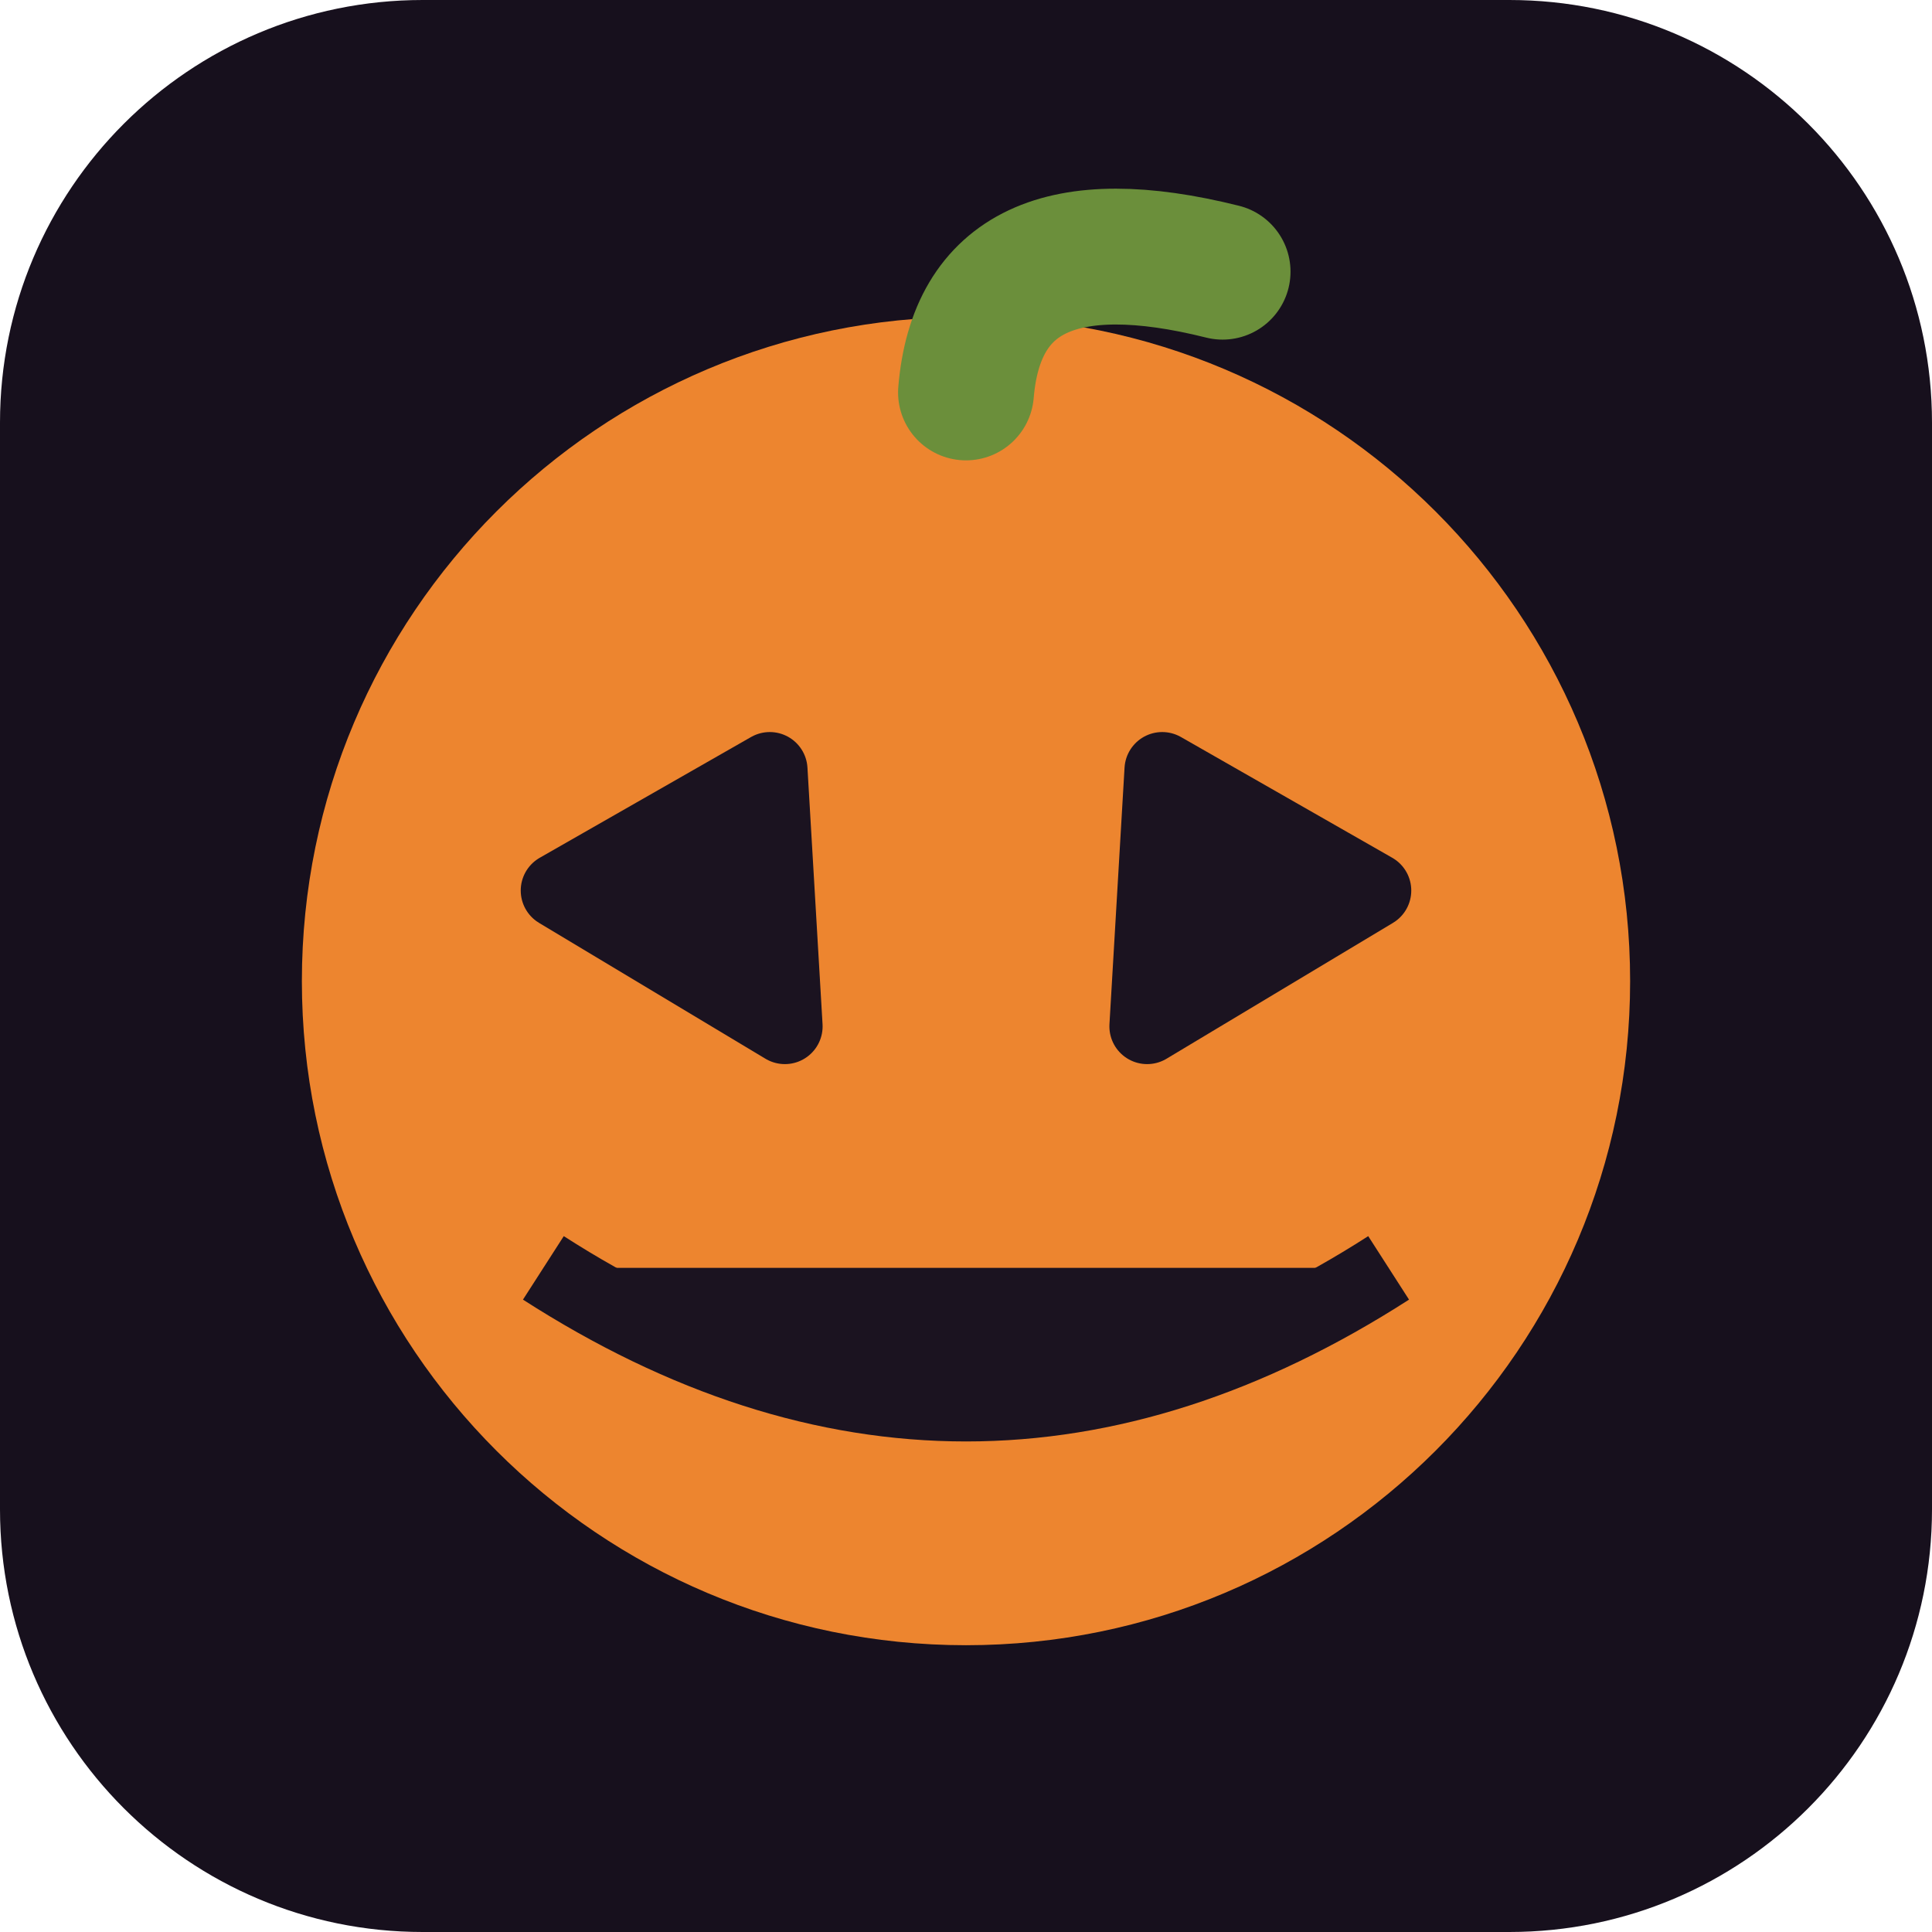
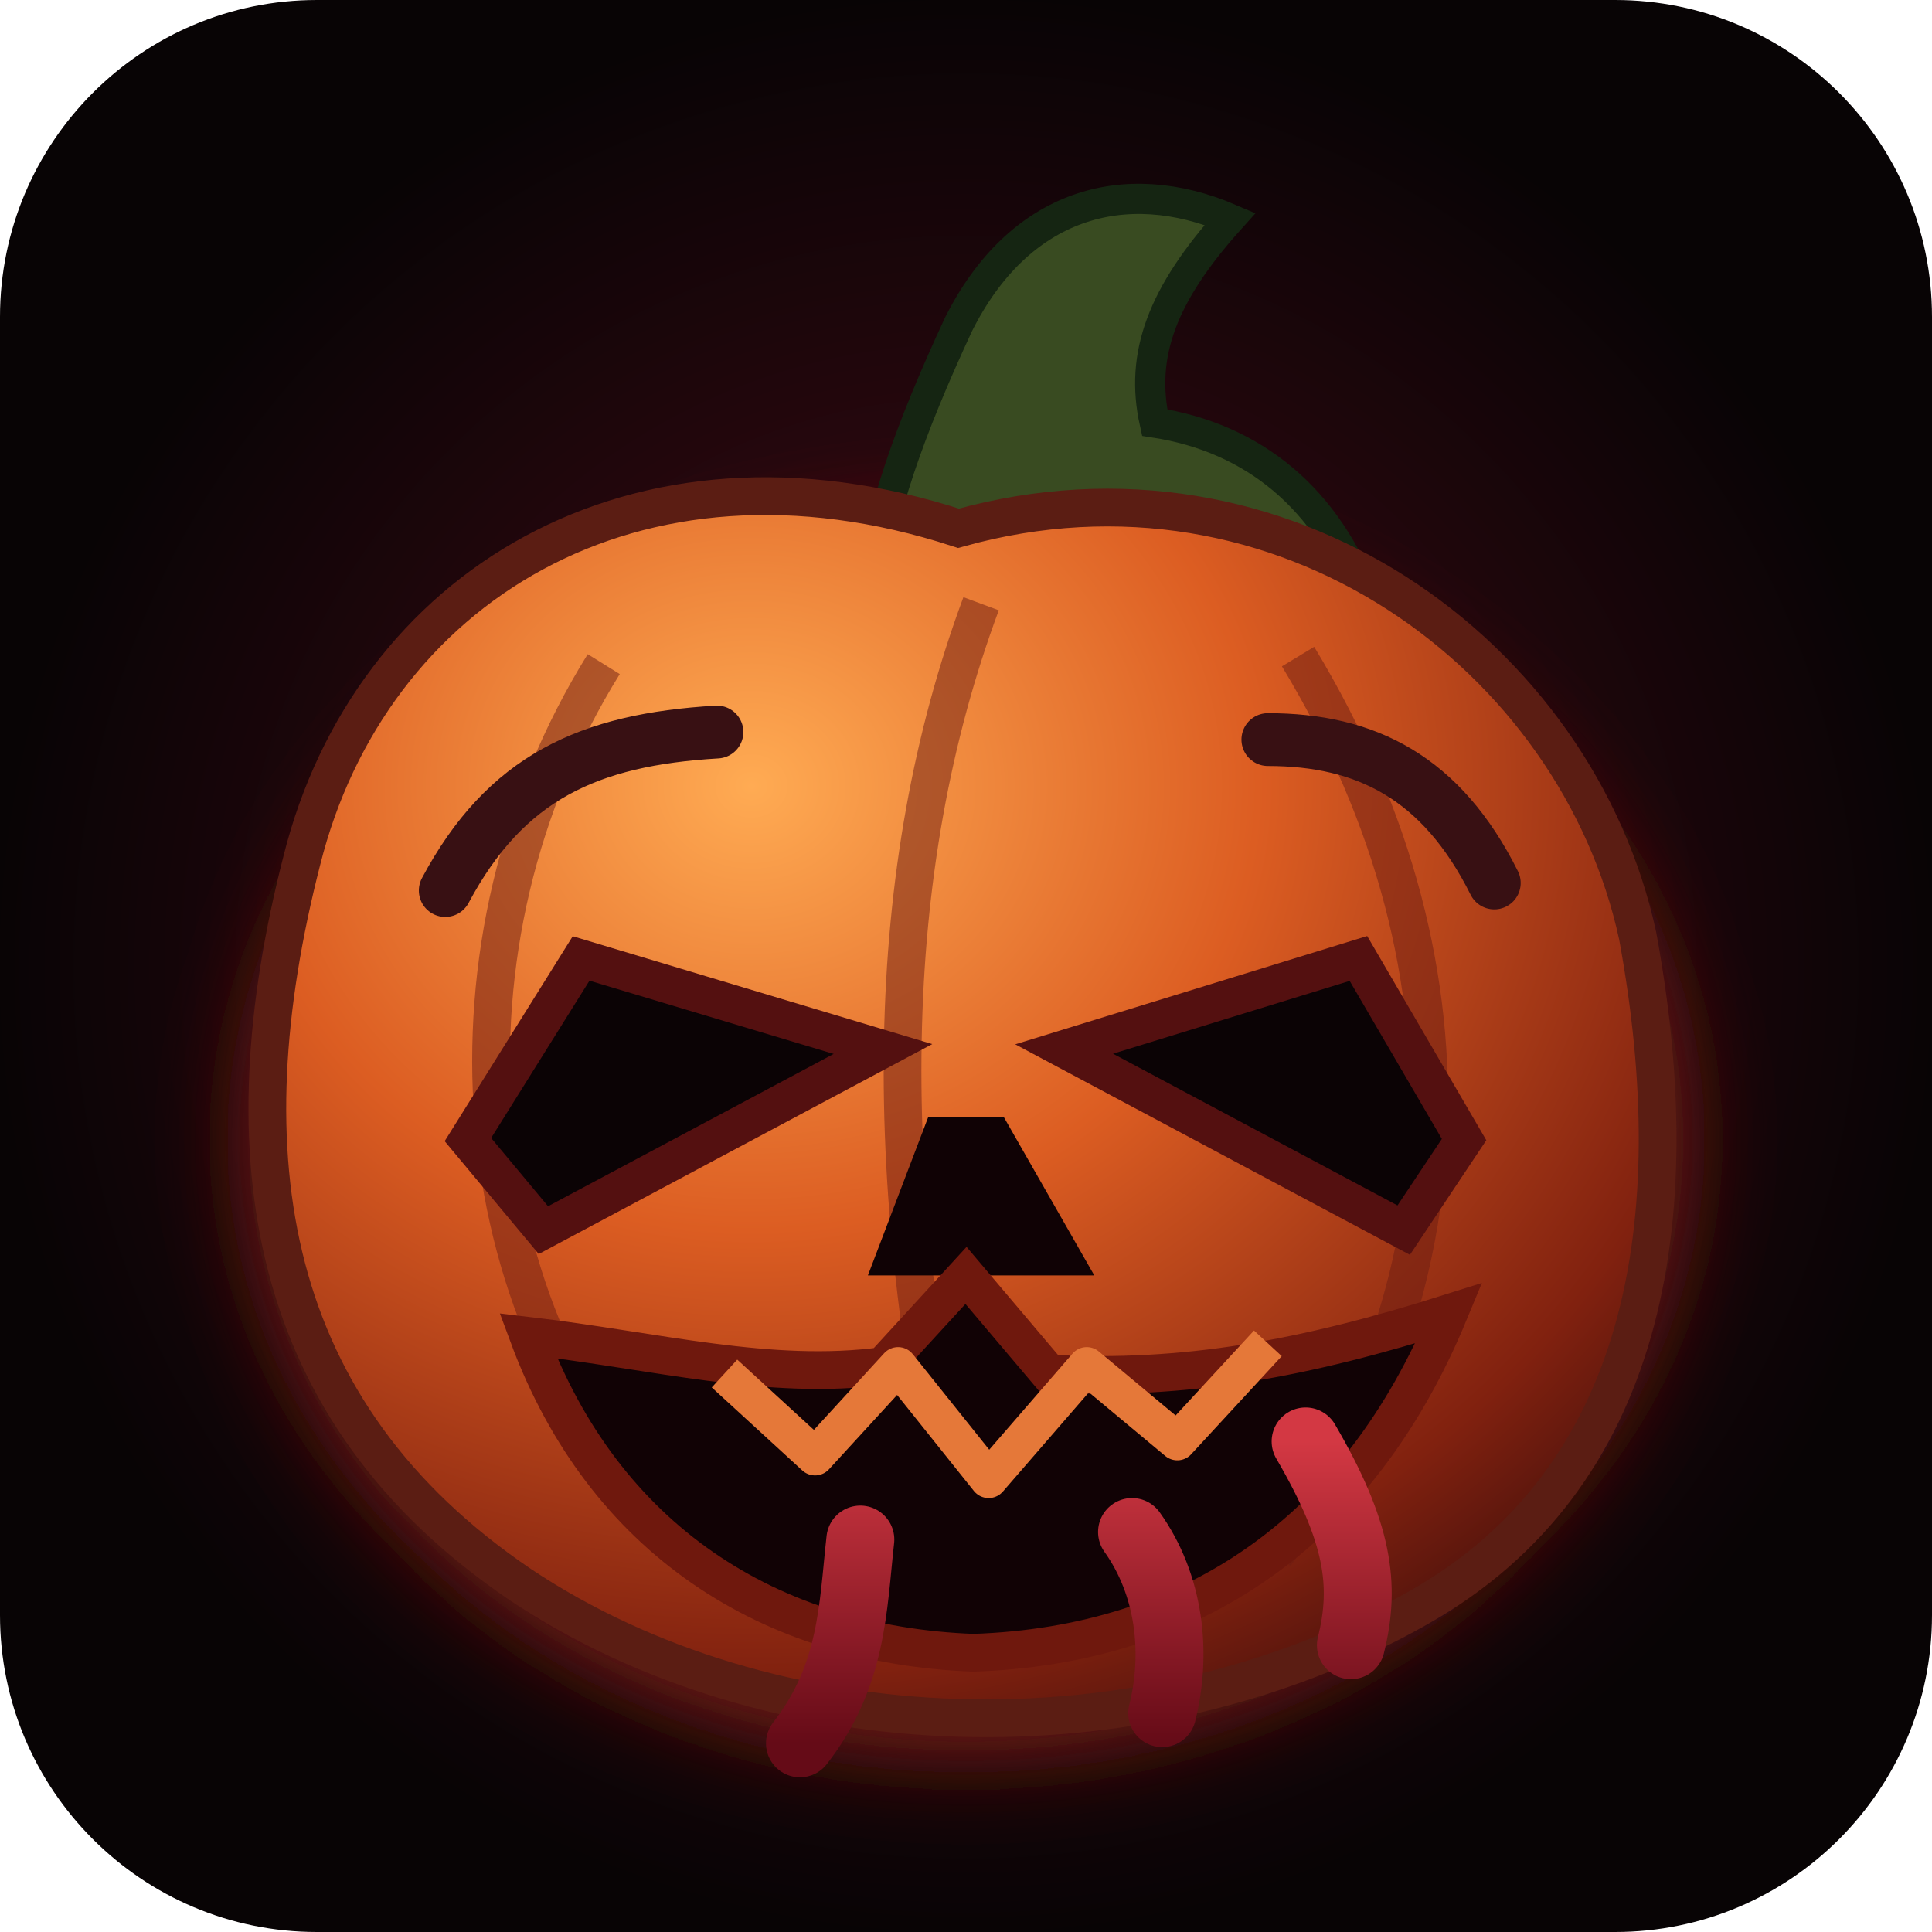
- <svg xmlns="http://www.w3.org/2000/svg" viewBox="0 0 128 128">
-   <rect width="128" height="128" rx="28" fill="#17101d" />
-   <circle cx="64" cy="65" r="44" fill="#ed852f" />
-   <path d="M64 26Q65 14 81 18" stroke="#6b8f3b" stroke-width="9" fill="none" stroke-linecap="round" />
-   <path d="M37 59l14-8 1 17zm40-8 14 8-15 9zM36 84q28 18 56 0" fill="#1b1320" stroke="#1b1320" stroke-width="5" stroke-linejoin="round" />
+ <svg xmlns="http://www.w3.org/2000/svg" viewBox="0 0 256 256" role="img" aria-label="Sinister carved pumpkin, Haunted Towne">
+   <defs>
+     <radialGradient id="bg">
+       <stop stop-color="#490a17" />
+       <stop offset="1" stop-color="#080405" />
+     </radialGradient>
+     <radialGradient id="pump" cx="35%" cy="24%" r="90%">
+       <stop stop-color="#ffab53" />
+       <stop offset=".4" stop-color="#dc5d22" />
+       <stop offset=".8" stop-color="#81210f" />
+       <stop offset="1" stop-color="#330b0b" />
+     </radialGradient>
+     <linearGradient id="blood" x2="0" y2="1">
+       <stop stop-color="#d33843" />
+       <stop offset="1" stop-color="#650b17" />
+     </linearGradient>
+     <filter id="sh">
+       <feGaussianBlur stdDeviation="6" />
+     </filter>
+   </defs>
+   <rect width="256" height="256" rx="42" fill="url(#bg)" />
+   <ellipse cx="128" cy="151" rx="95" ry="81" fill="#7b1b16" filter="url(#sh)" />
+   <path d="M127 43c8-16 22-20 36-14-9 10-12 18-10 27 13 2 23 10 28 24-14-6-29-5-43 1-10 7-15 14-16 25-11-18-8-35 5-63Z" fill="#394b21" stroke="#152512" stroke-width="4" />
+   <path d="M127 70c-43-14-78 8-87 44-10 39-5 73 29 96 33 22 82 24 119 3 30-17 36-51 29-89-8-37-47-66-90-54Z" fill="url(#pump)" stroke="#5b1d13" stroke-width="5" />
+   <path d="M80 88c-23 37-19 86 9 114M172 87c26 43 21 87-3 119M130 80c-13 35-14 77-2 128" fill="none" stroke="#6b1b12" stroke-width="5" opacity=".5" />
+   <path d="M77 127 117 139 72 163 62 151Z" fill="#0b0305" stroke="#541010" stroke-width="5" />
+   <path d="M180 127 141 139 186 163 194 151Z" fill="#0b0305" stroke="#541010" stroke-width="5" />
+   <path d="M123 148 133 148 145 169 115 169Z" fill="#100205" />
+   <path d="M70 177c17 2 32 6 47 4l11-12 11 13c18 1 34-2 53-8-12 29-34 44-63 45-27-1-49-15-59-42Z" fill="#110205" stroke="#6f180d" stroke-width="5" />
+   <path d="m96 182 12 11 11-12 12 15 13-15 12 10 12-13" fill="none" stroke="#e57839" stroke-width="5" stroke-linejoin="round" />
+   <path d="M114 204c-1 9-1 18-8 27M150 203c5 7 6 16 4 24M173 191c7 12 8 19 6 27" stroke="url(#blood)" stroke-width="9" fill="none" stroke-linecap="round" />
+   <path d="M59 118c8-15 19-20 36-21M168 98c13 0 23 5 30 19" stroke="#381013" stroke-width="7" fill="none" stroke-linecap="round" />
</svg>
